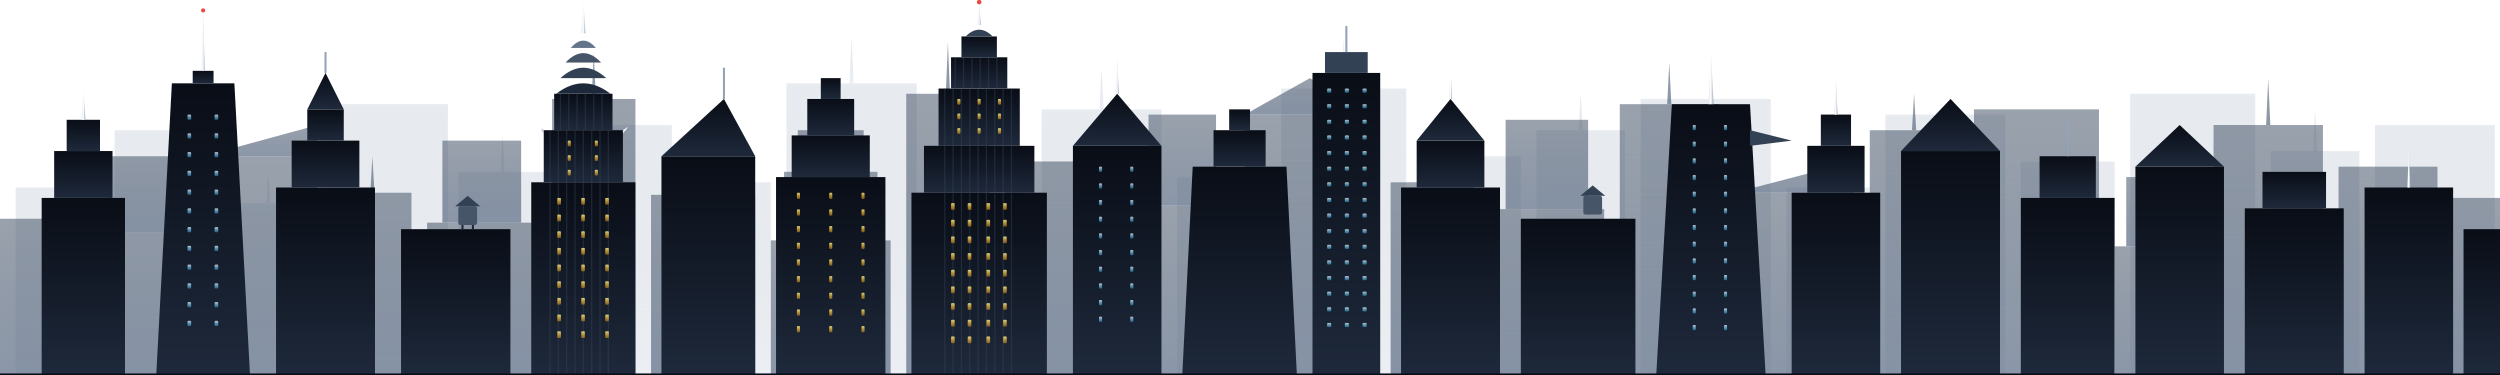
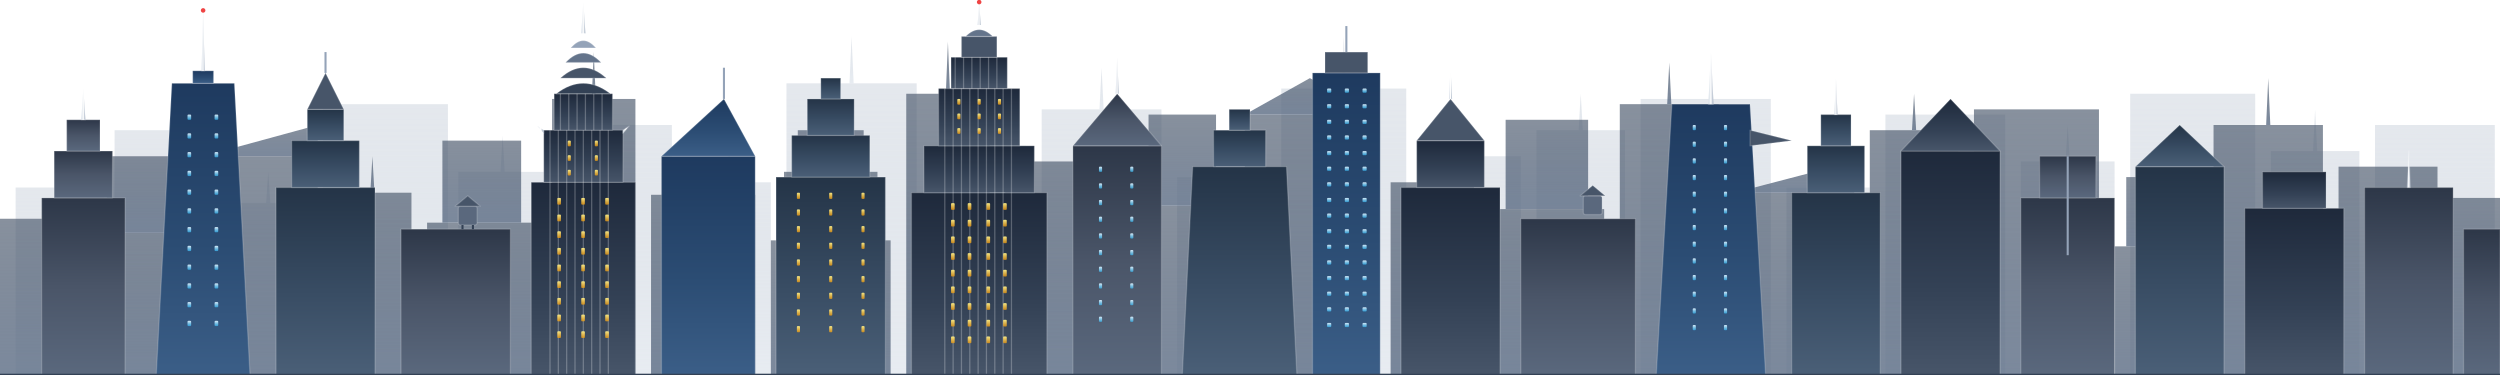
<svg xmlns="http://www.w3.org/2000/svg" viewBox="0 0 2400 360" preserveAspectRatio="xMidYMax slice" fill="none" class="w-full h-full">
  <defs>
    <linearGradient id="skylineBgGrad" x1="0" y1="0" x2="0" y2="1">
-       <stop offset="0%" stop-color="#94a3b8" stop-opacity="0.22" />
-       <stop offset="100%" stop-color="#cbd5e1" stop-opacity="0.38" />
-     </linearGradient>
-     <linearGradient id="skylineMidGrad" x1="0" y1="0" x2="0" y2="1">
-       <stop offset="0%" stop-color="#475569" stop-opacity="0.55" />
-       <stop offset="100%" stop-color="#64748b" stop-opacity="0.75" />
-     </linearGradient>
-     <linearGradient id="skylineForeDark" x1="0" y1="0" x2="0" y2="1">
-       <stop offset="0%" stop-color="#090d16" />
-       <stop offset="100%" stop-color="#1e293b" />
+       <stop offset="0%" stop-color="#94a3b8" stop-opacity="0.25" />
+       <stop offset="100%" stop-color="#cbd5e1" stop-opacity="0.45" />
+     </linearGradient>
+     <linearGradient id="skylineMidGrad1" x1="0" y1="0" x2="0" y2="1">
+       <stop offset="0%" stop-color="#475569" stop-opacity="0.65" />
+       <stop offset="100%" stop-color="#64748b" stop-opacity="0.85" />
+     </linearGradient>
+     <linearGradient id="skylineMidGrad2" x1="0" y1="0" x2="0" y2="1">
+       <stop offset="0%" stop-color="#3b4f68" stop-opacity="0.7" />
+       <stop offset="100%" stop-color="#556b85" stop-opacity="0.85" />
+     </linearGradient>
+     <linearGradient id="towerToneA" x1="0" y1="0" x2="0" y2="1">
+       <stop offset="0%" stop-color="#1e293b" />
+       <stop offset="60%" stop-color="#334155" />
+       <stop offset="100%" stop-color="#475569" />
+     </linearGradient>
+     <linearGradient id="towerToneB" x1="0" y1="0" x2="0" y2="1">
+       <stop offset="0%" stop-color="#243447" />
+       <stop offset="55%" stop-color="#384c63" />
+       <stop offset="100%" stop-color="#4a5f77" />
+     </linearGradient>
+     <linearGradient id="towerToneC" x1="0" y1="0" x2="0" y2="1">
+       <stop offset="0%" stop-color="#2d3748" />
+       <stop offset="50%" stop-color="#4a5568" />
+       <stop offset="100%" stop-color="#5a687d" />
+     </linearGradient>
+     <linearGradient id="towerToneGlass" x1="0" y1="0" x2="0" y2="1">
+       <stop offset="0%" stop-color="#1e3a5f" />
+       <stop offset="55%" stop-color="#2b4c73" />
+       <stop offset="100%" stop-color="#3b5e87" />
    </linearGradient>
    <linearGradient id="spireSteel" x1="0" y1="0" x2="1" y2="0">
-       <stop offset="0%" stop-color="#e2e8f0" />
+       <stop offset="0%" stop-color="#cbd5e1" />
      <stop offset="50%" stop-color="#ffffff" />
      <stop offset="100%" stop-color="#94a3b8" />
    </linearGradient>
    <linearGradient id="windowGlowWarm" x1="0" y1="0" x2="0" y2="1">
-       <stop offset="0%" stop-color="#fef08a" stop-opacity="0.85" />
-       <stop offset="100%" stop-color="#f59e0b" stop-opacity="0.5" />
+       <stop offset="0%" stop-color="#fef08a" stop-opacity="0.95" />
+       <stop offset="100%" stop-color="#f59e0b" stop-opacity="0.75" />
    </linearGradient>
    <linearGradient id="windowGlowCyan" x1="0" y1="0" x2="0" y2="1">
-       <stop offset="0%" stop-color="#e0f2fe" stop-opacity="0.8" />
-       <stop offset="100%" stop-color="#38bdf8" stop-opacity="0.45" />
+       <stop offset="0%" stop-color="#e0f2fe" stop-opacity="0.95" />
+       <stop offset="100%" stop-color="#38bdf8" stop-opacity="0.7" />
    </linearGradient>
  </defs>
  <g fill="url(#skylineBgGrad)">
    <rect x="15" y="180" width="85" height="180" />
    <polygon points="55.5,180 57.5,155 59.5,180" />
    <rect x="110" y="125" width="95" height="235" />
    <rect x="220" y="195" width="75" height="165" />
    <polygon points="255.5,195 257.5,165 259.5,195" />
    <rect x="310" y="100" width="120" height="260" />
    <rect x="440" y="165" width="85" height="195" />
    <polygon points="480.5,165 482.5,130 484.5,165" />
    <rect x="540" y="120" width="105" height="240" />
    <rect x="660" y="175" width="80" height="185" />
    <polygon points="698,175 700,135 702,175" />
    <rect x="755" y="80" width="125" height="280" />
    <polygon points="815.5,80 817.5,35 819.5,80" />
    <rect x="895" y="140" width="90" height="220" />
    <rect x="1000" y="105" width="115" height="255" />
    <polygon points="1055.5,105 1057.5,65 1059.5,105" />
    <rect x="1130" y="170" width="85" height="190" />
    <rect x="1230" y="85" width="120" height="275" />
    <polygon points="1288,85 1290,35 1292,85" />
    <rect x="1365" y="150" width="95" height="210" />
    <rect x="1475" y="125" width="85" height="235" />
    <polygon points="1515.5,125 1517.5,90 1519.5,125" />
    <rect x="1575" y="95" width="125" height="265" />
    <rect x="1715" y="180" width="80" height="180" />
    <polygon points="1753,180 1755,150 1757,180" />
    <rect x="1810" y="110" width="115" height="250" />
    <rect x="1940" y="155" width="90" height="205" />
    <polygon points="1983,155 1985,120 1987,155" />
    <rect x="2045" y="90" width="120" height="270" />
    <rect x="2180" y="145" width="85" height="215" />
    <polygon points="2220.5,145 2222.5,105 2224.5,145" />
    <rect x="2280" y="120" width="115" height="240" />
  </g>
-   <g fill="url(#skylineMidGrad)">
+   <g fill="url(#skylineMidGrad1)">
    <rect x="0" y="210" width="80" height="150" />
    <rect x="90" y="223.5" width="90" height="136.5" />
    <rect x="102.6" y="150" width="64.8" height="73.5" />
    <rect x="195" y="150" width="110" height="210" />
    <polygon points="195,150 305,120 305,150" />
    <rect x="320" y="185" width="75" height="175" />
    <polygon points="355.5,185 357.5,150 359.5,185" />
    <rect x="410" y="213.75" width="105" height="146.25" />
    <rect x="424.7" y="135" width="75.6" height="78.75" />
    <rect x="530" y="95" width="80" height="265" />
    <polygon points="568,95 570,50 572,95" />
    <rect x="625" y="187" width="100" height="173" />
    <path d="M 635 187 Q 675 165 715 187 Z" />
    <rect x="740" y="230.75" width="115" height="129.25" />
    <rect x="752.65" y="164.95" width="89.7" height="65.8" />
    <rect x="765.875" y="125" width="63.25" height="39.95" />
    <rect x="870" y="90" width="80" height="270" />
    <polygon points="908,90 910,40 912,90" />
    <rect x="965" y="155" width="110" height="205" />
    <rect x="1090" y="197.5" width="90" height="162.5" />
    <rect x="1102.6" y="110" width="64.8" height="87.5" />
    <rect x="1195" y="110" width="125" height="250" />
    <polygon points="1195,110 1257.5,75 1320,110" />
    <rect x="1335" y="175" width="80" height="185" />
    <rect x="1430" y="200.75" width="110" height="159.25" />
    <rect x="1445.4" y="115" width="79.2" height="85.75" />
    <rect x="1555" y="100" width="95" height="260" />
    <polygon points="1600.5,100 1602.5,60 1604.5,100" />
    <rect x="1665" y="185" width="115" height="175" />
    <polygon points="1665,185 1780,155 1780,185" />
    <rect x="1795" y="125" width="85" height="235" />
    <polygon points="1835.5,125 1837.5,90 1839.5,125" />
    <rect x="1895" y="105" width="120" height="255" />
    <rect x="2030" y="236.5" width="80" height="123.5" />
    <rect x="2041.2" y="170" width="57.6" height="66.5" />
    <rect x="2125" y="120" width="105" height="240" />
    <polygon points="2175.5,120 2177.5,75 2179.5,120" />
    <rect x="2245" y="160" width="95" height="200" />
    <rect x="2350" y="190" width="60" height="170" />
  </g>
-   <g fill="url(#skylineForeDark)">
-     <rect x="40" y="190" width="80" height="170" />
-     <rect x="52" y="145" width="56" height="45" />
-     <rect x="64" y="115" width="32" height="30" />
-     <polygon points="78,115 80,85 82,115" fill="url(#spireSteel)" />
-     <polygon points="150,360 165,80 225,80 240,360" />
-     <rect x="185" y="68" width="20" height="12" />
-     <polygon points="193.5,68 195,10 196.5,68" fill="url(#spireSteel)" />
-     <circle cx="195" cy="10" r="2" fill="#ef4444" />
-     <rect x="265" y="180" width="95" height="180" />
-     <rect x="280" y="135" width="65" height="45" />
-     <rect x="295" y="105" width="35" height="30" />
-     <polygon points="295,105 312.5,70 330,105" />
-     <line x1="312.5" y1="70" x2="312.5" y2="50" stroke="#94a3b8" stroke-width="2" />
-     <rect x="385" y="220" width="105" height="140" />
-     <rect x="440" y="198" width="18" height="18" rx="2" fill="#475569" />
-     <polygon points="437,198 449,188 461,198" fill="#334155" />
-     <line x1="444" y1="216" x2="444" y2="220" stroke="#1e293b" stroke-width="2" />
-     <line x1="454" y1="216" x2="454" y2="220" stroke="#1e293b" stroke-width="2" />
-     <rect x="510" y="175" width="100" height="185" />
-     <rect x="522" y="125" width="76" height="50" />
-     <rect x="532" y="90" width="56" height="35" />
-     <path d="M 534 90 Q 560 70 586 90 Z" fill="#1e293b" />
-     <path d="M 538 75 Q 560 55 582 75 Z" fill="#334155" />
-     <path d="M 543 60 Q 560 42 577 60 Z" fill="#475569" />
-     <path d="M 548 46 Q 560 32 572 46 Z" fill="#64748b" />
-     <polygon points="558,32 560,2 562,32" fill="url(#spireSteel)" />
-     <polygon points="522,125 516,121 522,128" fill="url(#spireSteel)" />
-     <polygon points="598,125 604,121 598,128" fill="url(#spireSteel)" />
-     <rect x="635" y="150" width="90" height="210" />
-     <polygon points="635,150 695,95 725,150" />
-     <line x1="695" y1="95" x2="695" y2="65" stroke="#94a3b8" stroke-width="2" />
-     <rect x="745" y="170" width="105" height="190" />
-     <rect x="760" y="130" width="75" height="40" />
-     <rect x="775" y="95" width="45" height="35" />
-     <rect x="788" y="75" width="19" height="20" />
-     <rect x="875" y="185" width="130" height="175" />
-     <rect x="887" y="140" width="106" height="45" />
-     <rect x="901" y="85" width="78" height="55" />
-     <rect x="913" y="55" width="54" height="30" />
-     <rect x="923" y="35" width="34" height="20" />
-     <path d="M 927 35 Q 940 22 953 35 Z" fill="#334155" />
-     <polygon points="938.5,24 940,2 941.5,24" fill="url(#spireSteel)" />
-     <circle cx="940" cy="2" r="2.2" fill="#ef4444" />
-     <rect x="1030" y="140" width="85" height="220" />
-     <polygon points="1030,140 1072.5,90 1115,140" />
-     <polygon points="1071,90 1072.5,55 1074,90" fill="url(#spireSteel)" />
-     <polygon points="1135,360 1145,160 1235,160 1245,360" />
-     <rect x="1165" y="125" width="50" height="35" />
-     <rect x="1180" y="105" width="20" height="20" />
-     <rect x="1260" y="70" width="65" height="290" />
-     <rect x="1272" y="50" width="41" height="20" fill="#334155" />
-     <line x1="1292.5" y1="50" x2="1292.5" y2="25" stroke="#94a3b8" stroke-width="2" />
-     <rect x="1345" y="180" width="95" height="180" />
-     <rect x="1360" y="135" width="65" height="45" />
-     <polygon points="1360,135 1392.5,95 1425,135" />
-     <polygon points="1391,95 1392.5,65 1394,95" fill="url(#spireSteel)" />
-     <rect x="1460" y="210" width="110" height="150" />
-     <rect x="1520" y="188" width="18" height="18" rx="2" fill="#475569" />
-     <polygon points="1517,188 1529,178 1541,188" fill="#334155" />
-     <polygon points="1590,360 1605,100 1680,100 1695,360" />
-     <polygon points="1680,140 1720,135 1680,125" fill="#334155" />
-     <polygon points="1640,100 1642.5,50 1645,100" fill="url(#spireSteel)" />
-     <rect x="1720" y="185" width="85" height="175" />
-     <rect x="1735" y="140" width="55" height="45" />
-     <rect x="1748" y="110" width="29" height="30" />
-     <polygon points="1761,110 1762.5,75 1764,110" fill="url(#spireSteel)" />
-     <rect x="1825" y="145" width="95" height="215" />
-     <polygon points="1825,145 1872.5,95 1920,145" />
-     <rect x="1940" y="190" width="90" height="170" />
-     <rect x="1958" y="150" width="54" height="40" />
-     <line x1="1985" y1="150" x2="1985" y2="115" stroke="#94a3b8" stroke-width="2" />
-     <rect x="2050" y="160" width="85" height="200" />
-     <polygon points="2050,160 2092.5,120 2135,160" />
-     <rect x="2155" y="200" width="95" height="160" />
-     <rect x="2172" y="165" width="61" height="35" />
-     <rect x="2270" y="180" width="85" height="180" />
-     <polygon points="2311,180 2312.5,145 2314,180" fill="url(#spireSteel)" />
-     <rect x="2365" y="220" width="35" height="140" />
+   <g stroke="rgba(255,255,255,0.18)" stroke-width="1.2" stroke-linejoin="round">
+     <g fill="url(#towerToneC)">
+       <rect x="40" y="190" width="80" height="170" />
+       <rect x="52" y="145" width="56" height="45" />
+       <rect x="64" y="115" width="32" height="30" />
+       <polygon points="78,115 80,85 82,115" fill="url(#spireSteel)" />
+     </g>
+     <g fill="url(#towerToneGlass)">
+       <polygon points="150,360 165,80 225,80 240,360" />
+       <rect x="185" y="68" width="20" height="12" />
+       <polygon points="193.5,68 195,10 196.5,68" fill="url(#spireSteel)" />
+       <circle cx="195" cy="10" r="2.2" fill="#ef4444" stroke="none" />
+     </g>
+     <g fill="url(#towerToneB)">
+       <rect x="265" y="180" width="95" height="180" />
+       <rect x="280" y="135" width="65" height="45" />
+       <rect x="295" y="105" width="35" height="30" />
+       <polygon points="295,105 312.5,70 330,105" fill="#475569" />
+       <line x1="312.5" y1="70" x2="312.5" y2="50" stroke="#94a3b8" stroke-width="2" />
+     </g>
+     <g fill="url(#towerToneC)">
+       <rect x="385" y="220" width="105" height="140" />
+       <rect x="440" y="198" width="18" height="18" rx="2" fill="#5a687d" />
+       <polygon points="437,198 449,188 461,198" fill="#475569" />
+       <line x1="444" y1="216" x2="444" y2="220" stroke="#334155" stroke-width="2" />
+       <line x1="454" y1="216" x2="454" y2="220" stroke="#334155" stroke-width="2" />
+     </g>
+     <g fill="url(#towerToneA)">
+       <rect x="510" y="175" width="100" height="185" />
+       <rect x="522" y="125" width="76" height="50" />
+       <rect x="532" y="90" width="56" height="35" />
+       <path d="M 534 90 Q 560 70 586 90 Z" fill="#334155" />
+       <path d="M 538 75 Q 560 55 582 75 Z" fill="#475569" />
+       <path d="M 543 60 Q 560 42 577 60 Z" fill="#64748b" />
+       <path d="M 548 46 Q 560 32 572 46 Z" fill="#94a3b8" />
+       <polygon points="558,32 560,2 562,32" fill="url(#spireSteel)" />
+       <polygon points="522,125 516,121 522,128" fill="url(#spireSteel)" />
+       <polygon points="598,125 604,121 598,128" fill="url(#spireSteel)" />
+     </g>
+     <g fill="url(#towerToneGlass)">
+       <rect x="635" y="150" width="90" height="210" />
+       <polygon points="635,150 695,95 725,150" />
+       <line x1="695" y1="95" x2="695" y2="65" stroke="#94a3b8" stroke-width="2" />
+     </g>
+     <g fill="url(#towerToneB)">
+       <rect x="745" y="170" width="105" height="190" />
+       <rect x="760" y="130" width="75" height="40" />
+       <rect x="775" y="95" width="45" height="35" />
+       <rect x="788" y="75" width="19" height="20" />
+     </g>
+     <g fill="url(#towerToneA)">
+       <rect x="875" y="185" width="130" height="175" />
+       <rect x="887" y="140" width="106" height="45" />
+       <rect x="901" y="85" width="78" height="55" />
+       <rect x="913" y="55" width="54" height="30" />
+       <rect x="923" y="35" width="34" height="20" fill="#475569" />
+       <path d="M 927 35 Q 940 22 953 35 Z" fill="#64748b" />
+       <polygon points="938.5,24 940,2 941.5,24" fill="url(#spireSteel)" />
+       <circle cx="940" cy="2" r="2.2" fill="#ef4444" stroke="none" />
+     </g>
+     <g fill="url(#towerToneC)">
+       <rect x="1030" y="140" width="85" height="220" />
+       <polygon points="1030,140 1072.5,90 1115,140" />
+       <polygon points="1071,90 1072.5,55 1074,90" fill="url(#spireSteel)" />
+     </g>
+     <g fill="url(#towerToneB)">
+       <polygon points="1135,360 1145,160 1235,160 1245,360" />
+       <rect x="1165" y="125" width="50" height="35" />
+       <rect x="1180" y="105" width="20" height="20" />
+     </g>
+     <g fill="url(#towerToneGlass)">
+       <rect x="1260" y="70" width="65" height="290" />
+       <rect x="1272" y="50" width="41" height="20" fill="#475569" />
+       <line x1="1292.5" y1="50" x2="1292.5" y2="25" stroke="#94a3b8" stroke-width="2" />
+     </g>
+     <g fill="url(#towerToneA)">
+       <rect x="1345" y="180" width="95" height="180" />
+       <rect x="1360" y="135" width="65" height="45" />
+       <polygon points="1360,135 1392.5,95 1425,135" fill="#475569" />
+       <polygon points="1391,95 1392.5,65 1394,95" fill="url(#spireSteel)" />
+     </g>
+     <g fill="url(#towerToneC)">
+       <rect x="1460" y="210" width="110" height="150" />
+       <rect x="1520" y="188" width="18" height="18" rx="2" fill="#5a687d" />
+       <polygon points="1517,188 1529,178 1541,188" fill="#475569" />
+     </g>
+     <g fill="url(#towerToneGlass)">
+       <polygon points="1590,360 1605,100 1680,100 1695,360" />
+       <polygon points="1680,140 1720,135 1680,125" fill="#475569" />
+       <polygon points="1640,100 1642.5,50 1645,100" fill="url(#spireSteel)" />
+     </g>
+     <g fill="url(#towerToneB)">
+       <rect x="1720" y="185" width="85" height="175" />
+       <rect x="1735" y="140" width="55" height="45" />
+       <rect x="1748" y="110" width="29" height="30" />
+       <polygon points="1761,110 1762.5,75 1764,110" fill="url(#spireSteel)" />
+     </g>
+     <g fill="url(#towerToneA)">
+       <rect x="1825" y="145" width="95" height="215" />
+       <polygon points="1825,145 1872.5,95 1920,145" />
+     </g>
+     <g fill="url(#towerToneC)">
+       <rect x="1940" y="190" width="90" height="170" />
+       <rect x="1958" y="150" width="54" height="40" />
+       <line x1="1985" y1="150" x2="1985" y2="245" stroke="#94a3b8" stroke-width="2" />
+     </g>
+     <g fill="url(#towerToneB)">
+       <rect x="2050" y="160" width="85" height="200" />
+       <polygon points="2050,160 2092.5,120 2135,160" />
+     </g>
+     <g fill="url(#towerToneA)">
+       <rect x="2155" y="200" width="95" height="160" />
+       <rect x="2172" y="165" width="61" height="35" />
+     </g>
+     <g fill="url(#towerToneC)">
+       <rect x="2270" y="180" width="85" height="180" />
+       <polygon points="2311,180 2312.5,145 2314,180" fill="url(#spireSteel)" />
+       <rect x="2365" y="220" width="35" height="140" />
+     </g>
  </g>
-   <g stroke="#334155" stroke-width="1.2" opacity="0.45">
+   <g stroke="rgba(255,255,255,0.25)" stroke-width="1.2">
    <line x1="907" y1="85" x2="907" y2="360" />
    <line x1="915" y1="85" x2="915" y2="360" />
    <line x1="923" y1="85" x2="923" y2="360" />
    <line x1="931" y1="85" x2="931" y2="360" />
    <line x1="939" y1="85" x2="939" y2="360" />
    <line x1="947" y1="85" x2="947" y2="360" />
    <line x1="955" y1="85" x2="955" y2="360" />
    <line x1="963" y1="85" x2="963" y2="360" />
    <line x1="971" y1="85" x2="971" y2="360" />
    <line x1="917" y1="55" x2="917" y2="85" />
    <line x1="925" y1="55" x2="925" y2="85" />
    <line x1="933" y1="55" x2="933" y2="85" />
    <line x1="941" y1="55" x2="941" y2="85" />
    <line x1="949" y1="55" x2="949" y2="85" />
    <line x1="957" y1="55" x2="957" y2="85" />
-   </g>
-   <g stroke="#334155" stroke-width="1.2" opacity="0.45">
    <line x1="528" y1="125" x2="528" y2="360" />
    <line x1="536" y1="125" x2="536" y2="360" />
    <line x1="544" y1="125" x2="544" y2="360" />
    <line x1="552" y1="125" x2="552" y2="360" />
    <line x1="560" y1="125" x2="560" y2="360" />
    <line x1="568" y1="125" x2="568" y2="360" />
    <line x1="576" y1="125" x2="576" y2="360" />
    <line x1="584" y1="125" x2="584" y2="360" />
    <line x1="538" y1="90" x2="538" y2="125" />
    <line x1="546" y1="90" x2="546" y2="125" />
    <line x1="554" y1="90" x2="554" y2="125" />
    <line x1="562" y1="90" x2="562" y2="125" />
    <line x1="570" y1="90" x2="570" y2="125" />
    <line x1="578" y1="90" x2="578" y2="125" />
  </g>
  <g fill="url(#windowGlowWarm)">
    <rect x="913" y="195" width="3.5" height="6.5" rx="0.8" />
    <rect x="929" y="195" width="3.5" height="6.5" rx="0.8" />
    <rect x="947" y="195" width="3.5" height="6.5" rx="0.8" />
    <rect x="963" y="195" width="3.5" height="6.5" rx="0.8" />
    <rect x="913" y="211" width="3.5" height="6.5" rx="0.8" />
    <rect x="929" y="211" width="3.5" height="6.5" rx="0.8" />
    <rect x="947" y="211" width="3.5" height="6.5" rx="0.8" />
    <rect x="963" y="211" width="3.5" height="6.5" rx="0.8" />
    <rect x="913" y="227" width="3.5" height="6.5" rx="0.8" />
    <rect x="929" y="227" width="3.5" height="6.5" rx="0.8" />
    <rect x="947" y="227" width="3.5" height="6.5" rx="0.8" />
    <rect x="963" y="227" width="3.5" height="6.5" rx="0.8" />
    <rect x="913" y="243" width="3.5" height="6.5" rx="0.8" />
    <rect x="929" y="243" width="3.5" height="6.5" rx="0.8" />
    <rect x="947" y="243" width="3.5" height="6.5" rx="0.8" />
    <rect x="963" y="243" width="3.5" height="6.5" rx="0.8" />
    <rect x="913" y="259" width="3.5" height="6.5" rx="0.8" />
    <rect x="929" y="259" width="3.5" height="6.5" rx="0.8" />
    <rect x="947" y="259" width="3.5" height="6.5" rx="0.8" />
    <rect x="963" y="259" width="3.5" height="6.5" rx="0.8" />
    <rect x="913" y="275" width="3.5" height="6.5" rx="0.8" />
    <rect x="929" y="275" width="3.5" height="6.5" rx="0.8" />
    <rect x="947" y="275" width="3.5" height="6.5" rx="0.8" />
    <rect x="963" y="275" width="3.5" height="6.5" rx="0.8" />
    <rect x="913" y="291" width="3.5" height="6.5" rx="0.8" />
    <rect x="929" y="291" width="3.5" height="6.5" rx="0.8" />
    <rect x="947" y="291" width="3.5" height="6.5" rx="0.8" />
    <rect x="963" y="291" width="3.5" height="6.5" rx="0.8" />
    <rect x="913" y="307" width="3.5" height="6.5" rx="0.8" />
    <rect x="929" y="307" width="3.5" height="6.5" rx="0.8" />
    <rect x="947" y="307" width="3.5" height="6.5" rx="0.8" />
    <rect x="963" y="307" width="3.5" height="6.5" rx="0.8" />
    <rect x="913" y="323" width="3.5" height="6.5" rx="0.8" />
    <rect x="929" y="323" width="3.5" height="6.5" rx="0.8" />
    <rect x="947" y="323" width="3.5" height="6.5" rx="0.8" />
    <rect x="963" y="323" width="3.5" height="6.5" rx="0.8" />
    <rect x="919" y="95" width="3" height="5.5" rx="0.8" />
    <rect x="938.5" y="95" width="3" height="5.5" rx="0.8" />
    <rect x="958" y="95" width="3" height="5.5" rx="0.8" />
    <rect x="919" y="109" width="3" height="5.5" rx="0.8" />
    <rect x="938.5" y="109" width="3" height="5.5" rx="0.8" />
    <rect x="958" y="109" width="3" height="5.5" rx="0.8" />
    <rect x="919" y="123" width="3" height="5.5" rx="0.8" />
    <rect x="938.5" y="123" width="3" height="5.5" rx="0.8" />
    <rect x="958" y="123" width="3" height="5.5" rx="0.8" />
    <rect x="535" y="190" width="3.5" height="6.5" rx="0.8" />
    <rect x="558" y="190" width="3.5" height="6.5" rx="0.8" />
    <rect x="581" y="190" width="3.5" height="6.5" rx="0.8" />
    <rect x="535" y="206" width="3.5" height="6.5" rx="0.8" />
    <rect x="558" y="206" width="3.5" height="6.5" rx="0.8" />
    <rect x="581" y="206" width="3.5" height="6.5" rx="0.8" />
    <rect x="535" y="222" width="3.5" height="6.5" rx="0.8" />
    <rect x="558" y="222" width="3.5" height="6.5" rx="0.8" />
    <rect x="581" y="222" width="3.5" height="6.5" rx="0.8" />
    <rect x="535" y="238" width="3.5" height="6.5" rx="0.8" />
    <rect x="558" y="238" width="3.5" height="6.5" rx="0.8" />
    <rect x="581" y="238" width="3.5" height="6.5" rx="0.8" />
    <rect x="535" y="254" width="3.5" height="6.5" rx="0.8" />
    <rect x="558" y="254" width="3.5" height="6.5" rx="0.8" />
    <rect x="581" y="254" width="3.5" height="6.5" rx="0.8" />
    <rect x="535" y="270" width="3.5" height="6.5" rx="0.8" />
    <rect x="558" y="270" width="3.5" height="6.5" rx="0.8" />
    <rect x="581" y="270" width="3.5" height="6.5" rx="0.8" />
    <rect x="535" y="286" width="3.5" height="6.5" rx="0.8" />
    <rect x="558" y="286" width="3.5" height="6.5" rx="0.8" />
    <rect x="581" y="286" width="3.5" height="6.5" rx="0.8" />
    <rect x="535" y="302" width="3.5" height="6.5" rx="0.8" />
    <rect x="558" y="302" width="3.5" height="6.5" rx="0.8" />
    <rect x="581" y="302" width="3.5" height="6.5" rx="0.8" />
    <rect x="535" y="318" width="3.5" height="6.5" rx="0.8" />
    <rect x="558" y="318" width="3.5" height="6.5" rx="0.8" />
    <rect x="581" y="318" width="3.5" height="6.5" rx="0.8" />
    <rect x="545" y="135" width="3" height="5.5" rx="0.8" />
    <rect x="571" y="135" width="3" height="5.5" rx="0.8" />
    <rect x="545" y="149" width="3" height="5.5" rx="0.8" />
    <rect x="571" y="149" width="3" height="5.5" rx="0.8" />
    <rect x="545" y="163" width="3" height="5.5" rx="0.8" />
    <rect x="571" y="163" width="3" height="5.5" rx="0.8" />
    <rect x="765" y="185" width="3" height="6" rx="0.8" />
    <rect x="796" y="185" width="3" height="6" rx="0.8" />
    <rect x="827" y="185" width="3" height="6" rx="0.8" />
    <rect x="765" y="201" width="3" height="6" rx="0.8" />
    <rect x="796" y="201" width="3" height="6" rx="0.8" />
    <rect x="827" y="201" width="3" height="6" rx="0.8" />
    <rect x="765" y="217" width="3" height="6" rx="0.8" />
    <rect x="796" y="217" width="3" height="6" rx="0.8" />
    <rect x="827" y="217" width="3" height="6" rx="0.8" />
    <rect x="765" y="233" width="3" height="6" rx="0.8" />
    <rect x="796" y="233" width="3" height="6" rx="0.8" />
    <rect x="827" y="233" width="3" height="6" rx="0.8" />
    <rect x="765" y="249" width="3" height="6" rx="0.8" />
    <rect x="796" y="249" width="3" height="6" rx="0.8" />
    <rect x="827" y="249" width="3" height="6" rx="0.8" />
    <rect x="765" y="265" width="3" height="6" rx="0.8" />
    <rect x="796" y="265" width="3" height="6" rx="0.8" />
    <rect x="827" y="265" width="3" height="6" rx="0.8" />
    <rect x="765" y="281" width="3" height="6" rx="0.8" />
    <rect x="796" y="281" width="3" height="6" rx="0.8" />
    <rect x="827" y="281" width="3" height="6" rx="0.8" />
    <rect x="765" y="297" width="3" height="6" rx="0.8" />
    <rect x="796" y="297" width="3" height="6" rx="0.8" />
    <rect x="827" y="297" width="3" height="6" rx="0.8" />
    <rect x="765" y="313" width="3" height="6" rx="0.8" />
    <rect x="796" y="313" width="3" height="6" rx="0.8" />
    <rect x="827" y="313" width="3" height="6" rx="0.8" />
  </g>
  <g fill="url(#windowGlowCyan)">
    <rect x="180" y="110" width="3.5" height="5" rx="0.8" />
    <rect x="206" y="110" width="3.5" height="5" rx="0.8" />
    <rect x="180" y="128" width="3.5" height="5" rx="0.8" />
    <rect x="206" y="128" width="3.5" height="5" rx="0.8" />
    <rect x="180" y="146" width="3.5" height="5" rx="0.8" />
    <rect x="206" y="146" width="3.5" height="5" rx="0.8" />
    <rect x="180" y="164" width="3.5" height="5" rx="0.8" />
    <rect x="206" y="164" width="3.5" height="5" rx="0.8" />
    <rect x="180" y="182" width="3.5" height="5" rx="0.8" />
    <rect x="206" y="182" width="3.5" height="5" rx="0.8" />
    <rect x="180" y="200" width="3.5" height="5" rx="0.8" />
    <rect x="206" y="200" width="3.5" height="5" rx="0.8" />
    <rect x="180" y="218" width="3.5" height="5" rx="0.8" />
    <rect x="206" y="218" width="3.5" height="5" rx="0.8" />
    <rect x="180" y="236" width="3.5" height="5" rx="0.8" />
    <rect x="206" y="236" width="3.5" height="5" rx="0.8" />
    <rect x="180" y="254" width="3.5" height="5" rx="0.8" />
    <rect x="206" y="254" width="3.5" height="5" rx="0.8" />
    <rect x="180" y="272" width="3.5" height="5" rx="0.8" />
    <rect x="206" y="272" width="3.5" height="5" rx="0.8" />
    <rect x="180" y="290" width="3.5" height="5" rx="0.8" />
    <rect x="206" y="290" width="3.5" height="5" rx="0.8" />
    <rect x="180" y="308" width="3.5" height="5" rx="0.8" />
    <rect x="206" y="308" width="3.5" height="5" rx="0.8" />
    <rect x="1055" y="160" width="3" height="5" rx="0.8" />
    <rect x="1085" y="160" width="3" height="5" rx="0.8" />
    <rect x="1055" y="176" width="3" height="5" rx="0.8" />
    <rect x="1085" y="176" width="3" height="5" rx="0.8" />
    <rect x="1055" y="192" width="3" height="5" rx="0.8" />
    <rect x="1085" y="192" width="3" height="5" rx="0.8" />
    <rect x="1055" y="208" width="3" height="5" rx="0.8" />
    <rect x="1085" y="208" width="3" height="5" rx="0.8" />
    <rect x="1055" y="224" width="3" height="5" rx="0.8" />
    <rect x="1085" y="224" width="3" height="5" rx="0.8" />
    <rect x="1055" y="240" width="3" height="5" rx="0.8" />
    <rect x="1085" y="240" width="3" height="5" rx="0.8" />
    <rect x="1055" y="256" width="3" height="5" rx="0.8" />
    <rect x="1085" y="256" width="3" height="5" rx="0.8" />
    <rect x="1055" y="272" width="3" height="5" rx="0.8" />
    <rect x="1085" y="272" width="3" height="5" rx="0.8" />
    <rect x="1055" y="288" width="3" height="5" rx="0.8" />
    <rect x="1085" y="288" width="3" height="5" rx="0.8" />
    <rect x="1055" y="304" width="3" height="5" rx="0.8" />
    <rect x="1085" y="304" width="3" height="5" rx="0.8" />
    <rect x="1274" y="85" width="4" height="4" rx="0.8" />
    <rect x="1291" y="85" width="4" height="4" rx="0.8" />
    <rect x="1308" y="85" width="4" height="4" rx="0.8" />
    <rect x="1274" y="100" width="4" height="4" rx="0.8" />
    <rect x="1291" y="100" width="4" height="4" rx="0.8" />
    <rect x="1308" y="100" width="4" height="4" rx="0.8" />
    <rect x="1274" y="115" width="4" height="4" rx="0.8" />
    <rect x="1291" y="115" width="4" height="4" rx="0.8" />
    <rect x="1308" y="115" width="4" height="4" rx="0.8" />
    <rect x="1274" y="130" width="4" height="4" rx="0.8" />
    <rect x="1291" y="130" width="4" height="4" rx="0.8" />
    <rect x="1308" y="130" width="4" height="4" rx="0.8" />
    <rect x="1274" y="145" width="4" height="4" rx="0.8" />
    <rect x="1291" y="145" width="4" height="4" rx="0.8" />
    <rect x="1308" y="145" width="4" height="4" rx="0.8" />
    <rect x="1274" y="160" width="4" height="4" rx="0.8" />
    <rect x="1291" y="160" width="4" height="4" rx="0.8" />
    <rect x="1308" y="160" width="4" height="4" rx="0.8" />
    <rect x="1274" y="175" width="4" height="4" rx="0.8" />
    <rect x="1291" y="175" width="4" height="4" rx="0.8" />
    <rect x="1308" y="175" width="4" height="4" rx="0.8" />
    <rect x="1274" y="190" width="4" height="4" rx="0.8" />
    <rect x="1291" y="190" width="4" height="4" rx="0.8" />
    <rect x="1308" y="190" width="4" height="4" rx="0.8" />
    <rect x="1274" y="205" width="4" height="4" rx="0.8" />
    <rect x="1291" y="205" width="4" height="4" rx="0.8" />
    <rect x="1308" y="205" width="4" height="4" rx="0.8" />
    <rect x="1274" y="220" width="4" height="4" rx="0.8" />
    <rect x="1291" y="220" width="4" height="4" rx="0.8" />
    <rect x="1308" y="220" width="4" height="4" rx="0.8" />
    <rect x="1274" y="235" width="4" height="4" rx="0.8" />
    <rect x="1291" y="235" width="4" height="4" rx="0.8" />
    <rect x="1308" y="235" width="4" height="4" rx="0.8" />
    <rect x="1274" y="250" width="4" height="4" rx="0.8" />
    <rect x="1291" y="250" width="4" height="4" rx="0.8" />
    <rect x="1308" y="250" width="4" height="4" rx="0.8" />
    <rect x="1274" y="265" width="4" height="4" rx="0.8" />
    <rect x="1291" y="265" width="4" height="4" rx="0.8" />
    <rect x="1308" y="265" width="4" height="4" rx="0.8" />
    <rect x="1274" y="280" width="4" height="4" rx="0.8" />
    <rect x="1291" y="280" width="4" height="4" rx="0.8" />
    <rect x="1308" y="280" width="4" height="4" rx="0.8" />
    <rect x="1274" y="295" width="4" height="4" rx="0.8" />
    <rect x="1291" y="295" width="4" height="4" rx="0.8" />
    <rect x="1308" y="295" width="4" height="4" rx="0.8" />
    <rect x="1274" y="310" width="4" height="4" rx="0.8" />
    <rect x="1291" y="310" width="4" height="4" rx="0.8" />
    <rect x="1308" y="310" width="4" height="4" rx="0.8" />
    <rect x="1625" y="120" width="3" height="5" rx="0.8" />
    <rect x="1655" y="120" width="3" height="5" rx="0.8" />
    <rect x="1625" y="136" width="3" height="5" rx="0.8" />
    <rect x="1655" y="136" width="3" height="5" rx="0.8" />
    <rect x="1625" y="152" width="3" height="5" rx="0.8" />
    <rect x="1655" y="152" width="3" height="5" rx="0.8" />
    <rect x="1625" y="168" width="3" height="5" rx="0.8" />
    <rect x="1655" y="168" width="3" height="5" rx="0.8" />
    <rect x="1625" y="184" width="3" height="5" rx="0.8" />
    <rect x="1655" y="184" width="3" height="5" rx="0.8" />
    <rect x="1625" y="200" width="3" height="5" rx="0.8" />
    <rect x="1655" y="200" width="3" height="5" rx="0.8" />
    <rect x="1625" y="216" width="3" height="5" rx="0.8" />
    <rect x="1655" y="216" width="3" height="5" rx="0.8" />
    <rect x="1625" y="232" width="3" height="5" rx="0.8" />
    <rect x="1655" y="232" width="3" height="5" rx="0.8" />
    <rect x="1625" y="248" width="3" height="5" rx="0.8" />
    <rect x="1655" y="248" width="3" height="5" rx="0.8" />
    <rect x="1625" y="264" width="3" height="5" rx="0.8" />
    <rect x="1655" y="264" width="3" height="5" rx="0.8" />
    <rect x="1625" y="280" width="3" height="5" rx="0.8" />
    <rect x="1655" y="280" width="3" height="5" rx="0.8" />
    <rect x="1625" y="296" width="3" height="5" rx="0.8" />
    <rect x="1655" y="296" width="3" height="5" rx="0.8" />
    <rect x="1625" y="312" width="3" height="5" rx="0.8" />
    <rect x="1655" y="312" width="3" height="5" rx="0.8" />
  </g>
-   <line x1="0" y1="360" x2="2400" y2="360" stroke="#090d16" stroke-width="3" />
+   <line x1="0" y1="360" x2="2400" y2="360" stroke="#334155" stroke-width="2.5" />
</svg>
